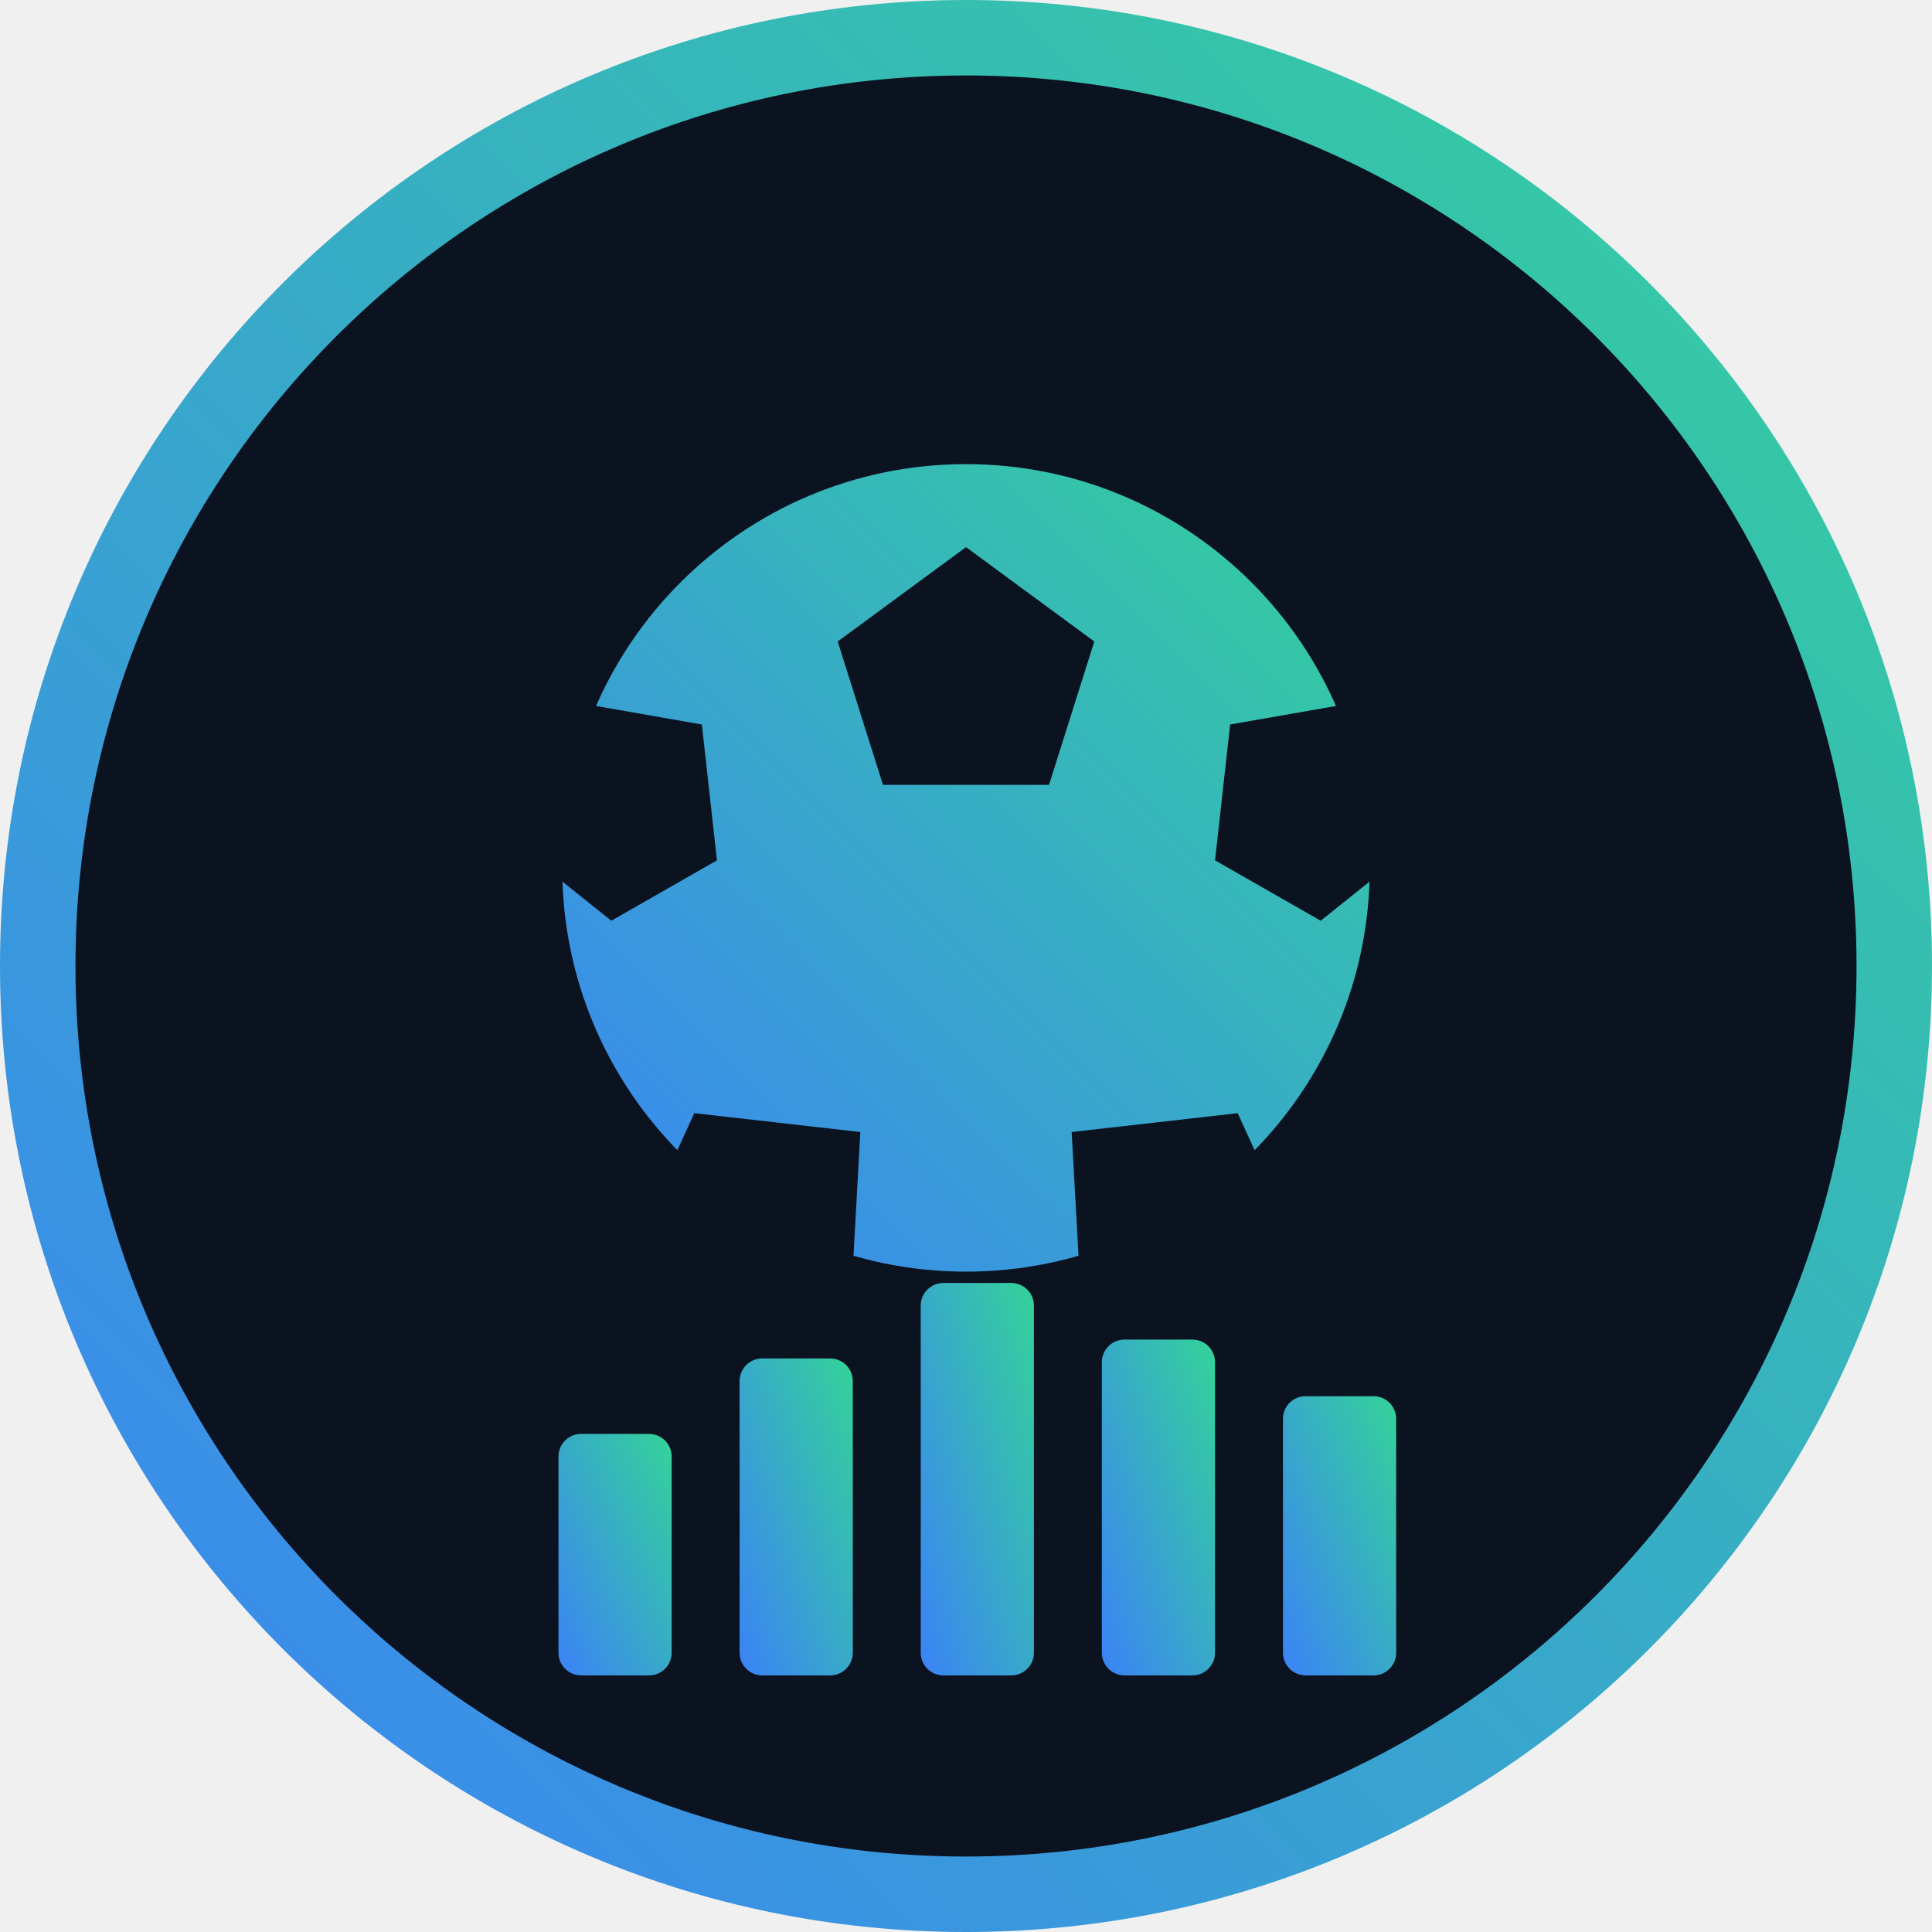
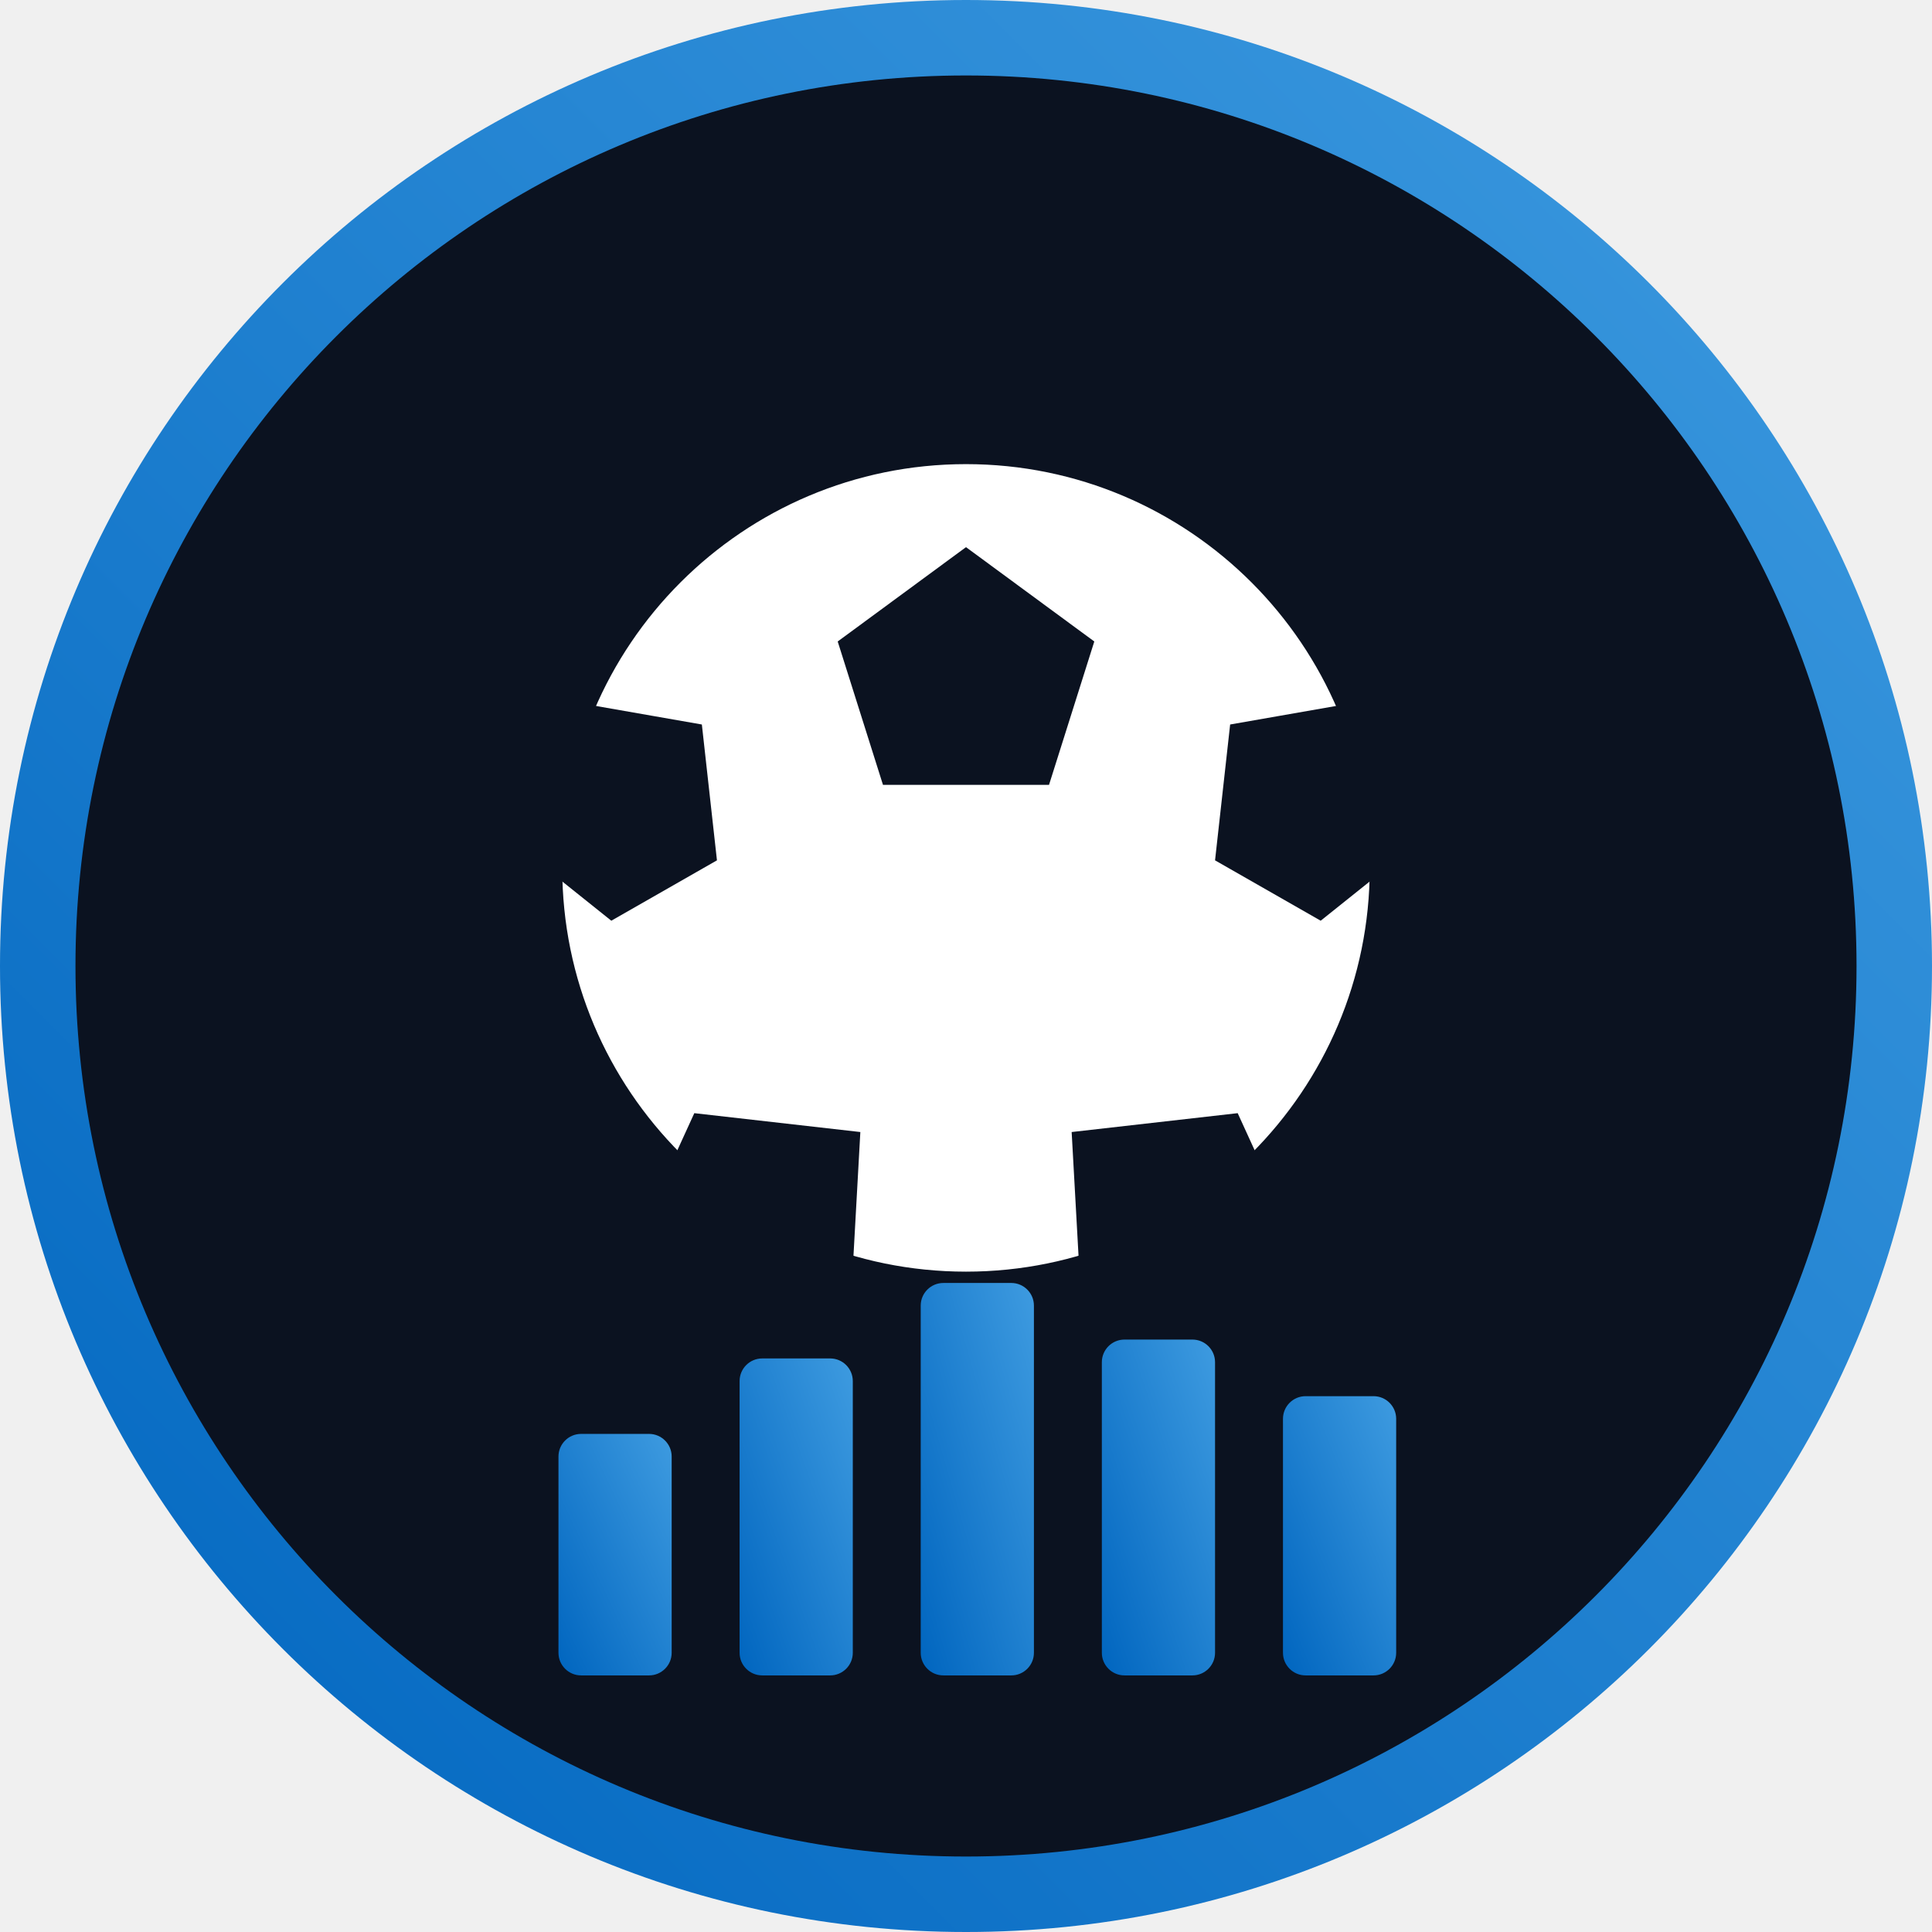
<svg xmlns="http://www.w3.org/2000/svg" viewBox="0 0 512 512">
  <defs>
    <linearGradient id="neon" x1="0%" y1="100%" x2="100%" y2="0%">
-       <stop offset="0%" stop-color="#3B82F6" />
-       <stop offset="100%" stop-color="#34D399" />
+       <stop offset="0%" stop-color="#0065BF" />
+       <stop offset="100%" stop-color="#3E9BE0" />
    </linearGradient>
    <clipPath id="ball">
      <circle cx="256" cy="230" r="110" />
    </clipPath>
  </defs>
  <circle cx="256" cy="256" r="256" fill="url(#neon)" />
  <circle cx="256" cy="256" r="236" fill="#0B1220" />
-   <circle cx="256" cy="230" r="110" fill="url(#neon)" />
+   <circle cx="256" cy="230" r="110" fill="#FFFFFF" />
  <g clip-path="url(#ball)">
    <polygon points="256,145 290,170 278,208 234,208 222,170" fill="#0B1220" />
    <polygon points="366,185 380,220 350,244 322,228 326,192" fill="#0B1220" />
    <polygon points="328,295 344,330 316,352 286,336 284,300" fill="#0B1220" />
    <polygon points="184,295 168,330 196,352 226,336 228,300" fill="#0B1220" />
    <polygon points="146,185 186,192 190,228 162,244 132,220" fill="#0B1220" />
  </g>
  <circle cx="256" cy="230" r="110" fill="none" stroke="#0B1220" stroke-width="6" />
  <rect x="148" y="380" width="30" height="64" rx="6" fill="url(#neon)" />
  <rect x="196" y="360" width="30" height="84" rx="6" fill="url(#neon)" />
  <rect x="244" y="340" width="30" height="104" rx="6" fill="url(#neon)" />
  <rect x="292" y="355" width="30" height="89" rx="6" fill="url(#neon)" />
  <rect x="340" y="370" width="30" height="74" rx="6" fill="url(#neon)" />
</svg>
